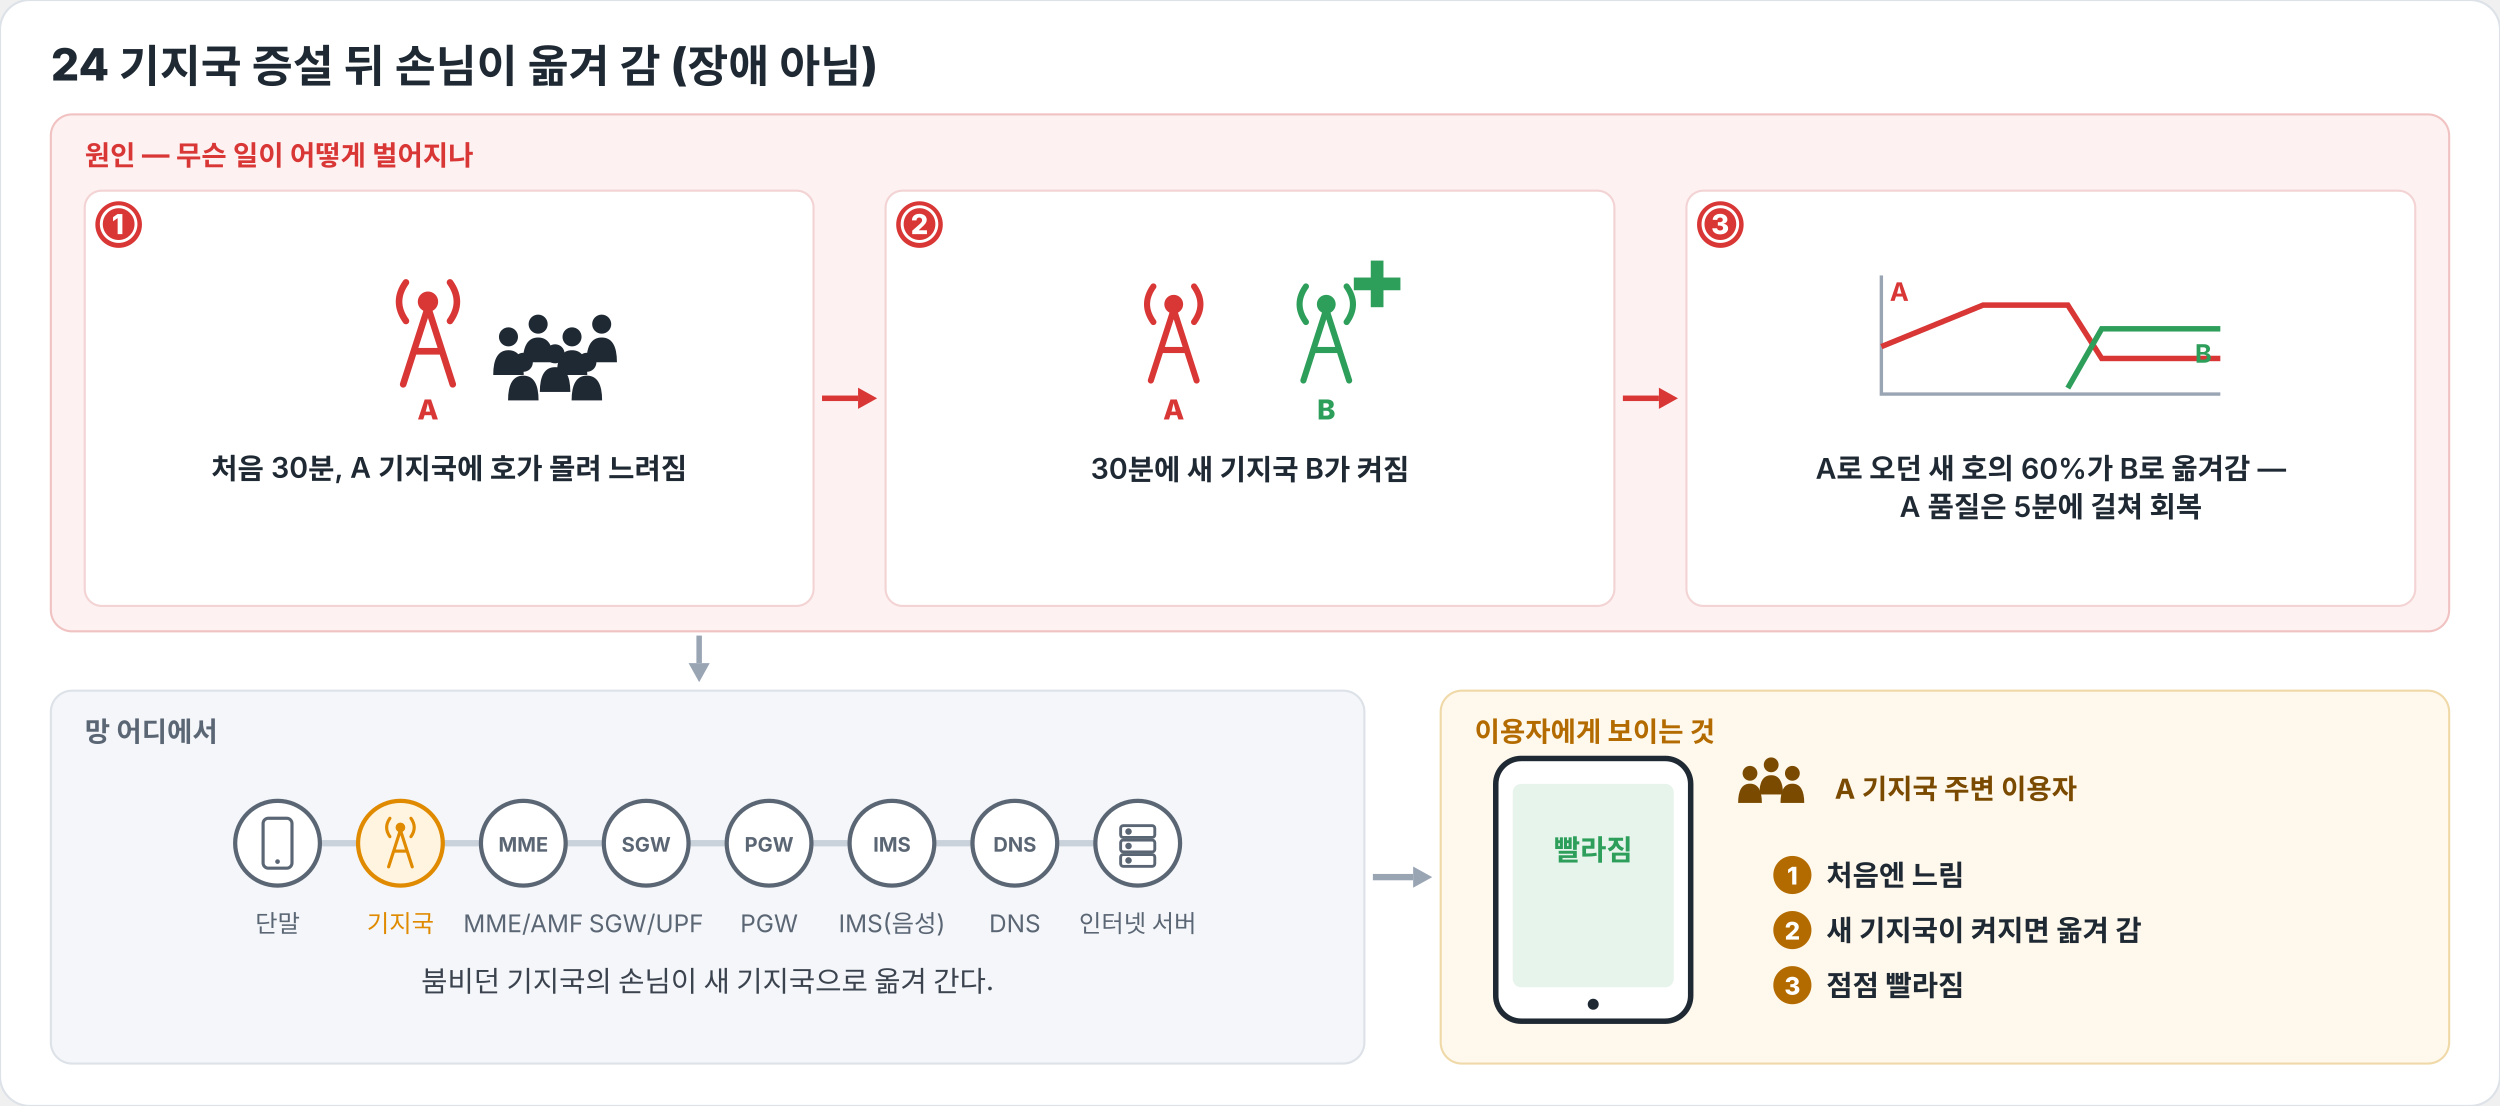
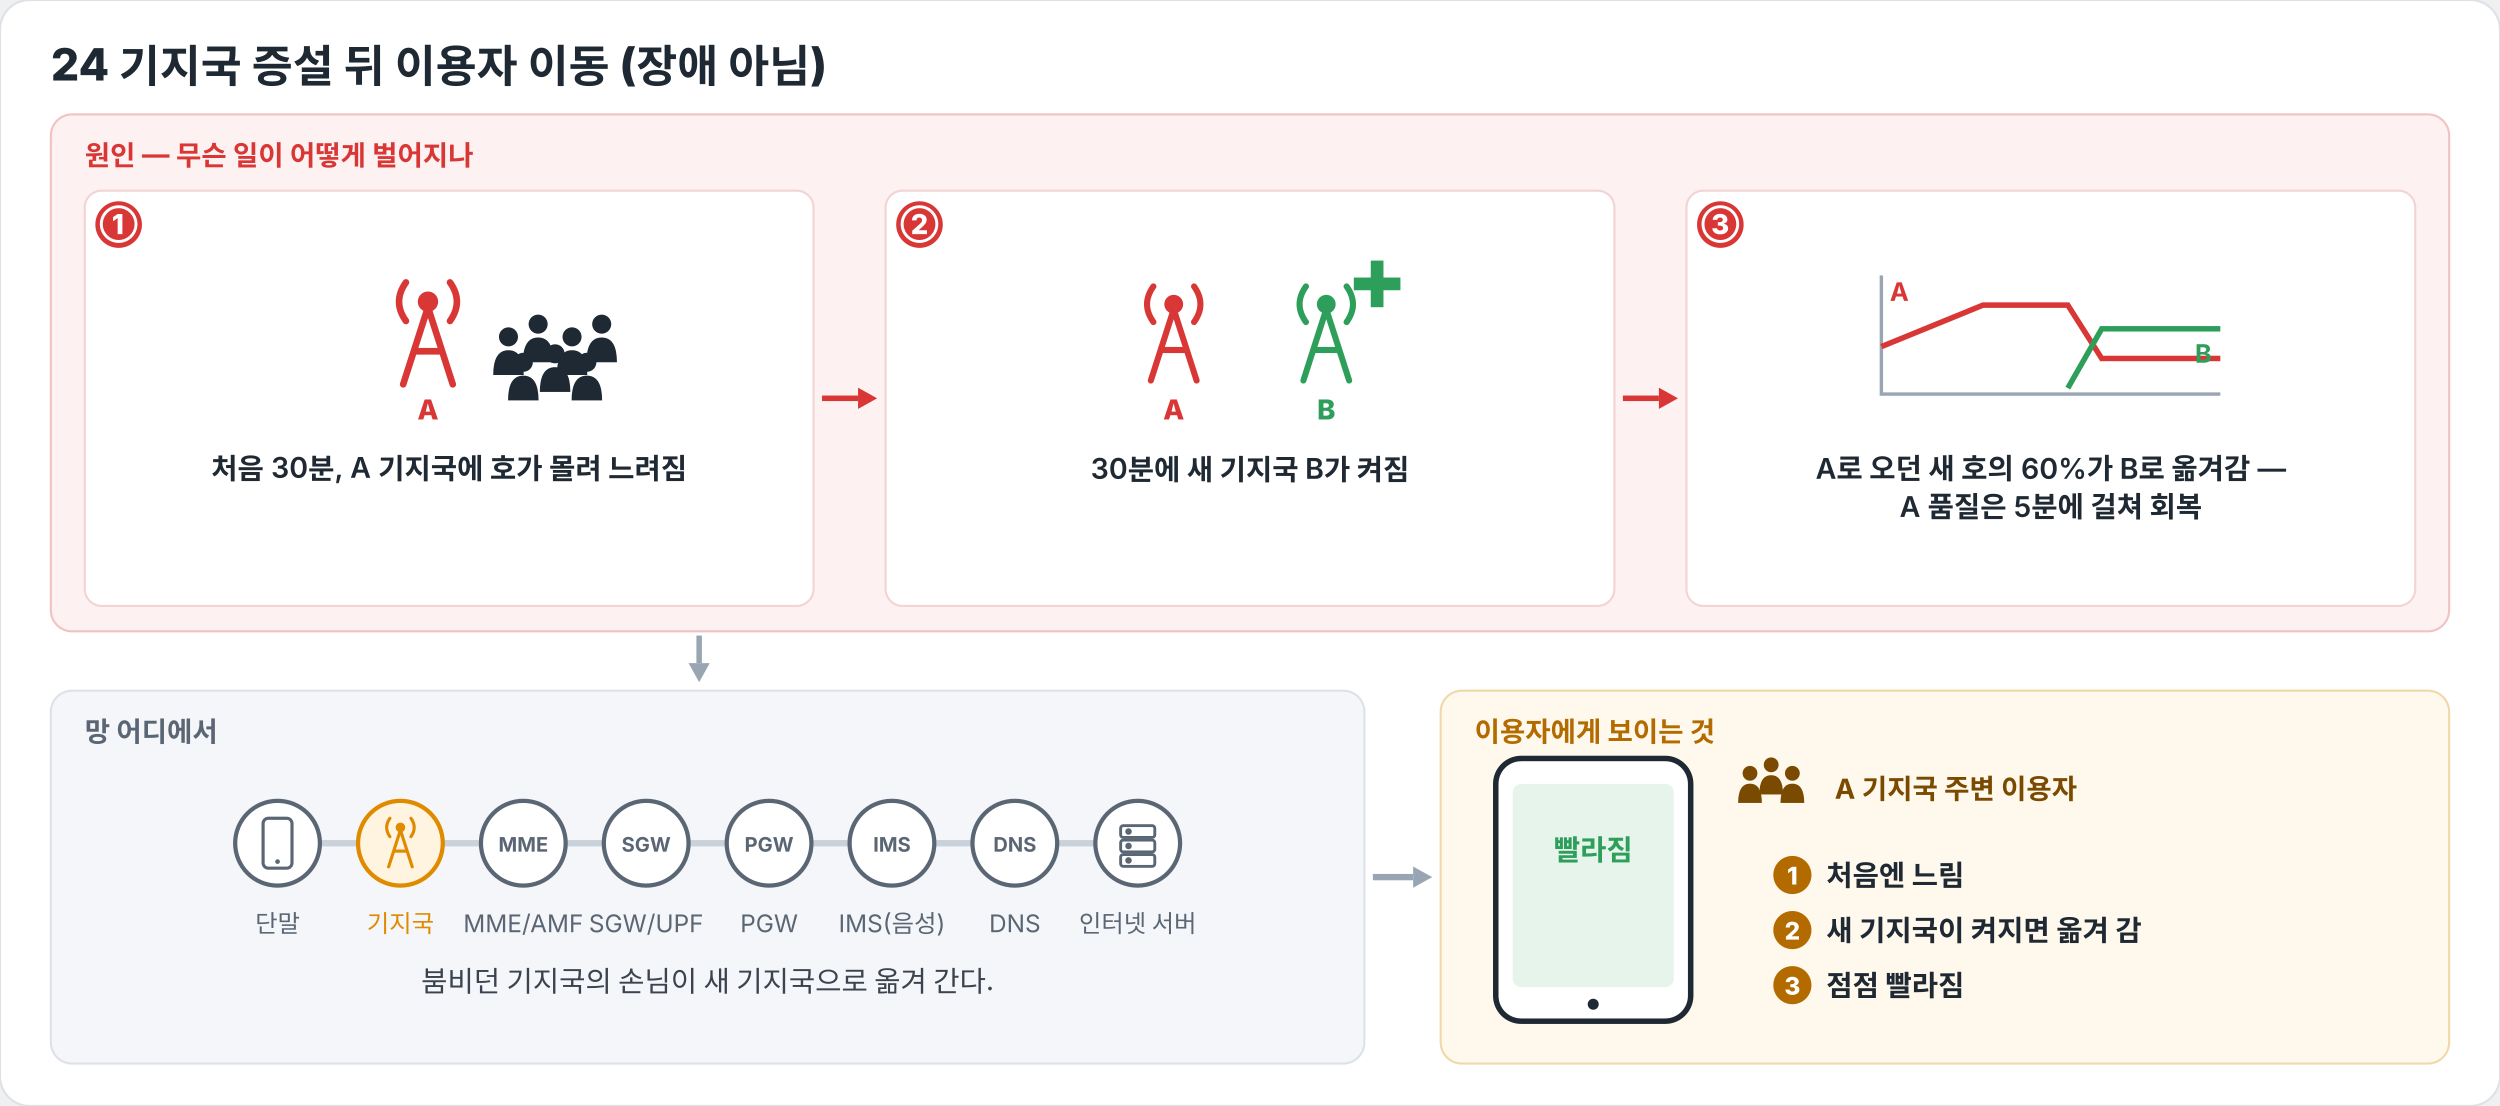
<svg xmlns="http://www.w3.org/2000/svg" viewBox="0 0 1180 522" width="1180" height="522" font-family="-apple-system,'Apple SD Gothic Neo','Hiragino Sans',sans-serif">
  <rect width="1180" height="522" rx="14" fill="#fff" stroke="#dde2e8" />
-   <text x="24" y="38" font-size="21" font-weight="800" fill="#1f2933">24  기지국 증설 뒤 손님이 옮겨 감 (장애 아님)</text>
+   <text x="24" y="38" font-size="21" font-weight="800" fill="#1f2933">24  기지국 증설 뒤 이용자 이동 (장애 아님)</text>
  <rect x="24" y="54" width="1132" height="244" rx="10" fill="#fdf1f1" stroke="#f1c2c2" />
  <text x="40" y="78" font-size="13" font-weight="700" fill="#d93636">원인 — 무슨 일이 어떻게 벌어지나</text>
  <rect x="40.0" y="90" width="344.0" height="196" rx="8" fill="#fff" stroke="#f3d3d3" />
  <circle cx="56.0" cy="106" r="11" fill="#d93636" />
  <text x="56.0" y="110.5" font-size="13" fill="#fff" font-weight="800" text-anchor="middle">①</text>
  <g transform="translate(202.0,158) scale(1.3)" stroke="#d93636" stroke-width="2.4" fill="none" stroke-linecap="round">
    <path d="M-9,18 L0,-10 L9,18 M-5,6 L5,6" />
    <circle cx="0" cy="-12" r="2.5" fill="#d93636" />
    <path d="M-8,-19 Q-13,-12 -8,-5 M8,-19 Q13,-12 8,-5" />
  </g>
  <text x="202.0" y="198" font-size="13" fill="#d93636" font-weight="800" text-anchor="middle">A</text>
  <g transform="translate(240.0,168) scale(0.9)" fill="#1f2933">
    <circle cx="0" cy="-10" r="5" />
    <path d="M-8,10 Q-8,-3 0,-3 Q8,-3 8,10 Z" />
  </g>
  <g transform="translate(254.0,162) scale(0.9)" fill="#1f2933">
    <circle cx="0" cy="-10" r="5" />
    <path d="M-8,10 Q-8,-3 0,-3 Q8,-3 8,10 Z" />
  </g>
  <g transform="translate(270.0,168) scale(0.9)" fill="#1f2933">
    <circle cx="0" cy="-10" r="5" />
    <path d="M-8,10 Q-8,-3 0,-3 Q8,-3 8,10 Z" />
  </g>
  <g transform="translate(284.0,162) scale(0.9)" fill="#1f2933">
    <circle cx="0" cy="-10" r="5" />
    <path d="M-8,10 Q-8,-3 0,-3 Q8,-3 8,10 Z" />
  </g>
  <g transform="translate(247.0,180) scale(0.9)" fill="#1f2933">
    <circle cx="0" cy="-10" r="5" />
    <path d="M-8,10 Q-8,-3 0,-3 Q8,-3 8,10 Z" />
  </g>
  <g transform="translate(262.0,176) scale(0.9)" fill="#1f2933">
    <circle cx="0" cy="-10" r="5" />
    <path d="M-8,10 Q-8,-3 0,-3 Q8,-3 8,10 Z" />
  </g>
  <g transform="translate(277.0,180) scale(0.9)" fill="#1f2933">
    <circle cx="0" cy="-10" r="5" />
    <path d="M-8,10 Q-8,-3 0,-3 Q8,-3 8,10 Z" />
  </g>
  <text x="212.0" y="226" font-size="13.5" fill="#1f2933" font-weight="600" text-anchor="middle">처음 30분, A 기지국에 호가 몰려 느려짐</text>
  <line x1="388.0" y1="188" x2="405.0" y2="188.0" stroke="#d93636" stroke-width="2.6" />
  <polygon points="414.0,188 405.0,183.0 405.0,193.0" fill="#d93636" />
  <rect x="418.0" y="90" width="344.0" height="196" rx="8" fill="#fff" stroke="#f3d3d3" />
  <circle cx="434.0" cy="106" r="11" fill="#d93636" />
  <text x="434.0" y="110.5" font-size="13" fill="#fff" font-weight="800" text-anchor="middle">②</text>
  <g transform="translate(554.0,158) scale(1.2)" stroke="#d93636" stroke-width="2.4" fill="none" stroke-linecap="round">
    <path d="M-9,18 L0,-10 L9,18 M-5,6 L5,6" />
    <circle cx="0" cy="-12" r="2.5" fill="#d93636" />
    <path d="M-8,-19 Q-13,-12 -8,-5 M8,-19 Q13,-12 8,-5" />
  </g>
  <text x="554.0" y="198" font-size="13" fill="#d93636" font-weight="800" text-anchor="middle">A</text>
  <g transform="translate(626.0,158) scale(1.2)" stroke="#2e9e5b" stroke-width="2.4" fill="none" stroke-linecap="round">
    <path d="M-9,18 L0,-10 L9,18 M-5,6 L5,6" />
    <circle cx="0" cy="-12" r="2.5" fill="#2e9e5b" />
    <path d="M-8,-19 Q-13,-12 -8,-5 M8,-19 Q13,-12 8,-5" />
  </g>
  <g transform="translate(650.0,134)" fill="#2e9e5b">
    <rect x="-3" y="-11" width="6" height="22" />
    <rect x="-11" y="-3" width="22" height="6" />
  </g>
  <text x="626.0" y="198" font-size="13" fill="#2e9e5b" font-weight="800" text-anchor="middle">B</text>
  <text x="590.0" y="226" font-size="13.5" fill="#1f2933" font-weight="600" text-anchor="middle">30분에 새 기지국 B가 켜짐</text>
  <line x1="766.0" y1="188" x2="783.0" y2="188.0" stroke="#d93636" stroke-width="2.6" />
  <polygon points="792.0,188 783.0,183.0 783.0,193.0" fill="#d93636" />
  <rect x="796.0" y="90" width="344.0" height="196" rx="8" fill="#fff" stroke="#f3d3d3" />
  <circle cx="812.0" cy="106" r="11" fill="#d93636" />
  <text x="812.0" y="110.5" font-size="13" fill="#fff" font-weight="800" text-anchor="middle">③</text>
  <path d="M888.0,130.0 L888.0,186.0 L1048.0,186.0" fill="none" stroke="#9aa5b4" stroke-width="1.6" />
  <path d="M888.0,163.6 L936.0,144.0 L976.0,144.0 L992.0,169.2 L1048.0,169.2" fill="none" stroke="#d93636" stroke-width="2.6" />
  <path d="M976.0,183.2 L992.0,155.2 L1048.0,155.2" fill="none" stroke="#2e9e5b" stroke-width="2.6" />
  <text x="892.0" y="142.0" font-size="12" fill="#d93636" font-weight="700">A</text>
  <text x="1036.0" y="171.2" font-size="12" fill="#2e9e5b" font-weight="700">B</text>
  <text x="968.0" y="226" font-size="13.5" fill="#1f2933" font-weight="600" text-anchor="middle">A로 오던 새 호의 60%가 B로 옮겨감 —</text>
  <text x="968.0" y="244" font-size="13.5" fill="#1f2933" font-weight="600" text-anchor="middle">A 품질은 5분에 걸쳐 회복</text>
  <line x1="330" y1="300" x2="330.0" y2="313.0" stroke="#9aa5b4" stroke-width="2.6" />
  <polygon points="330,322 335.0,313.0 325.0,313.0" fill="#9aa5b4" />
  <rect x="24" y="326" width="620" height="176" rx="10" fill="#f4f6f9" stroke="#dde2e8" />
  <text x="40" y="350" font-size="13" font-weight="700" fill="#5b6675">망 어디에서</text>
  <line x1="131" y1="398" x2="537" y2="398" stroke="#c9d1db" stroke-width="3" />
  <circle cx="131" cy="398" r="20" fill="#fff" stroke="#5b6675" stroke-width="2" />
  <g transform="translate(131,398) scale(0.62)">
    <rect x="-11" y="-19" width="22" height="38" rx="4" fill="none" stroke="#5b6675" stroke-width="2.4" />
    <circle cx="0" cy="14" r="1.8" fill="#5b6675" />
  </g>
  <text x="131" y="440" text-anchor="middle" font-size="11.5" fill="#5b6675" font-weight="400">단말</text>
  <circle cx="189" cy="398" r="20" fill="#fff4e0" stroke="#e08a00" stroke-width="2" />
  <g transform="translate(189,398) scale(0.62)" stroke="#e08a00" stroke-width="2.4" fill="none" stroke-linecap="round">
    <path d="M-9,18 L0,-10 L9,18 M-5,6 L5,6" />
    <circle cx="0" cy="-12" r="2.5" fill="#e08a00" />
    <path d="M-8,-19 Q-13,-12 -8,-5 M8,-19 Q13,-12 8,-5" />
  </g>
  <text x="189" y="440" text-anchor="middle" font-size="11.5" fill="#e08a00" font-weight="400">기지국</text>
  <circle cx="247" cy="398" r="20" fill="#fff" stroke="#5b6675" stroke-width="2" />
  <text x="247" y="402" text-anchor="middle" font-size="9.5" font-weight="700" fill="#5b6675">MME</text>
  <text x="247" y="440" text-anchor="middle" font-size="11.5" fill="#5b6675" font-weight="400">MME/AMF</text>
  <circle cx="305" cy="398" r="20" fill="#fff" stroke="#5b6675" stroke-width="2" />
  <text x="305" y="402" text-anchor="middle" font-size="9.5" font-weight="700" fill="#5b6675">SGW</text>
  <text x="305" y="440" text-anchor="middle" font-size="11.5" fill="#5b6675" font-weight="400">SGW/UPF</text>
  <circle cx="363" cy="398" r="20" fill="#fff" stroke="#5b6675" stroke-width="2" />
  <text x="363" y="402" text-anchor="middle" font-size="9.5" font-weight="700" fill="#5b6675">PGW</text>
  <text x="363" y="440" text-anchor="middle" font-size="11.5" fill="#5b6675" font-weight="400">PGW</text>
  <circle cx="421" cy="398" r="20" fill="#fff" stroke="#5b6675" stroke-width="2" />
  <text x="421" y="402" text-anchor="middle" font-size="9.5" font-weight="700" fill="#5b6675">IMS</text>
  <text x="421" y="440" text-anchor="middle" font-size="11.5" fill="#5b6675" font-weight="400">IMS(음성)</text>
  <circle cx="479" cy="398" r="20" fill="#fff" stroke="#5b6675" stroke-width="2" />
  <text x="479" y="402" text-anchor="middle" font-size="9.5" font-weight="700" fill="#5b6675">DNS</text>
  <text x="479" y="440" text-anchor="middle" font-size="11.5" fill="#5b6675" font-weight="400">DNS</text>
  <circle cx="537" cy="398" r="20" fill="#fff" stroke="#5b6675" stroke-width="2" />
  <g transform="translate(537,399) scale(.62)" fill="none" stroke="#5b6675" stroke-width="2.2">
    <rect x="-13" y="-15" width="26" height="9" rx="2" />
    <circle cx="-7" cy="-10.5" r="1.4" fill="#5b6675" />
    <rect x="-13" y="-4" width="26" height="9" rx="2" />
    <circle cx="-7" cy="0.5" r="1.4" fill="#5b6675" />
    <rect x="-13" y="7" width="26" height="9" rx="2" />
    <circle cx="-7" cy="11.5" r="1.4" fill="#5b6675" />
  </g>
  <text x="537" y="440" text-anchor="middle" font-size="11.5" fill="#5b6675" font-weight="400">인터넷 서버</text>
  <text x="334" y="468" font-size="13.5" fill="#3b434f" font-weight="400" text-anchor="middle">붐비던 기지국의 손님이 새 기지국으로 옮겨 간다.</text>
  <line x1="648" y1="414" x2="667.0" y2="414.0" stroke="#9aa5b4" stroke-width="3" />
  <polygon points="676,414 667.0,409.0 667.0,419.0" fill="#9aa5b4" />
  <rect x="680" y="326" width="476" height="176" rx="10" fill="#fff8ec" stroke="#f0d9a8" />
  <text x="696" y="350" font-size="13" font-weight="700" fill="#b36b00">이용자에게 보이는 것</text>
  <rect x="706" y="358" width="92" height="124" rx="12" fill="#fff" stroke="#1f2933" stroke-width="2.6" />
  <rect x="714" y="370" width="76" height="96" rx="4" fill="#2e9e5b" opacity=".12" />
  <circle cx="752" cy="474" r="2.6" fill="#1f2933" />
  <text x="752" y="406" font-size="13.5" fill="#2e9e5b" font-weight="800" text-anchor="middle">빨라짐</text>
  <g transform="translate(826,372) scale(0.7)" fill="#7a4a00">
    <circle cx="0" cy="-10" r="5" />
    <path d="M-8,10 Q-8,-3 0,-3 Q8,-3 8,10 Z" />
  </g>
  <g transform="translate(836,368) scale(0.7)" fill="#7a4a00">
    <circle cx="0" cy="-10" r="5" />
    <path d="M-8,10 Q-8,-3 0,-3 Q8,-3 8,10 Z" />
  </g>
  <g transform="translate(846,372) scale(0.7)" fill="#7a4a00">
    <circle cx="0" cy="-10" r="5" />
    <path d="M-8,10 Q-8,-3 0,-3 Q8,-3 8,10 Z" />
  </g>
  <text x="866" y="377" font-size="13" fill="#7a4a00" font-weight="700" text-anchor="start">A 기지국 주변 이용자</text>
  <circle cx="846" cy="413" r="9" fill="#b36b00" />
  <text x="846" y="417.5" font-size="11.5" fill="#fff" font-weight="800" text-anchor="middle">1</text>
  <text x="862" y="418" font-size="13.5" fill="#1f2933" font-weight="600" text-anchor="start">처음엔 느림</text>
  <circle cx="846" cy="439" r="9" fill="#b36b00" />
  <text x="846" y="443.5" font-size="11.5" fill="#fff" font-weight="800" text-anchor="middle">2</text>
  <text x="862" y="444" font-size="13.5" fill="#1f2933" font-weight="600" text-anchor="start">새 기지국이 켜지면 옮겨 감</text>
  <circle cx="846" cy="465" r="9" fill="#b36b00" />
  <text x="846" y="469.5" font-size="11.5" fill="#fff" font-weight="800" text-anchor="middle">3</text>
  <text x="862" y="470" font-size="13.5" fill="#1f2933" font-weight="600" text-anchor="start">점점 빨라짐</text>
</svg>
